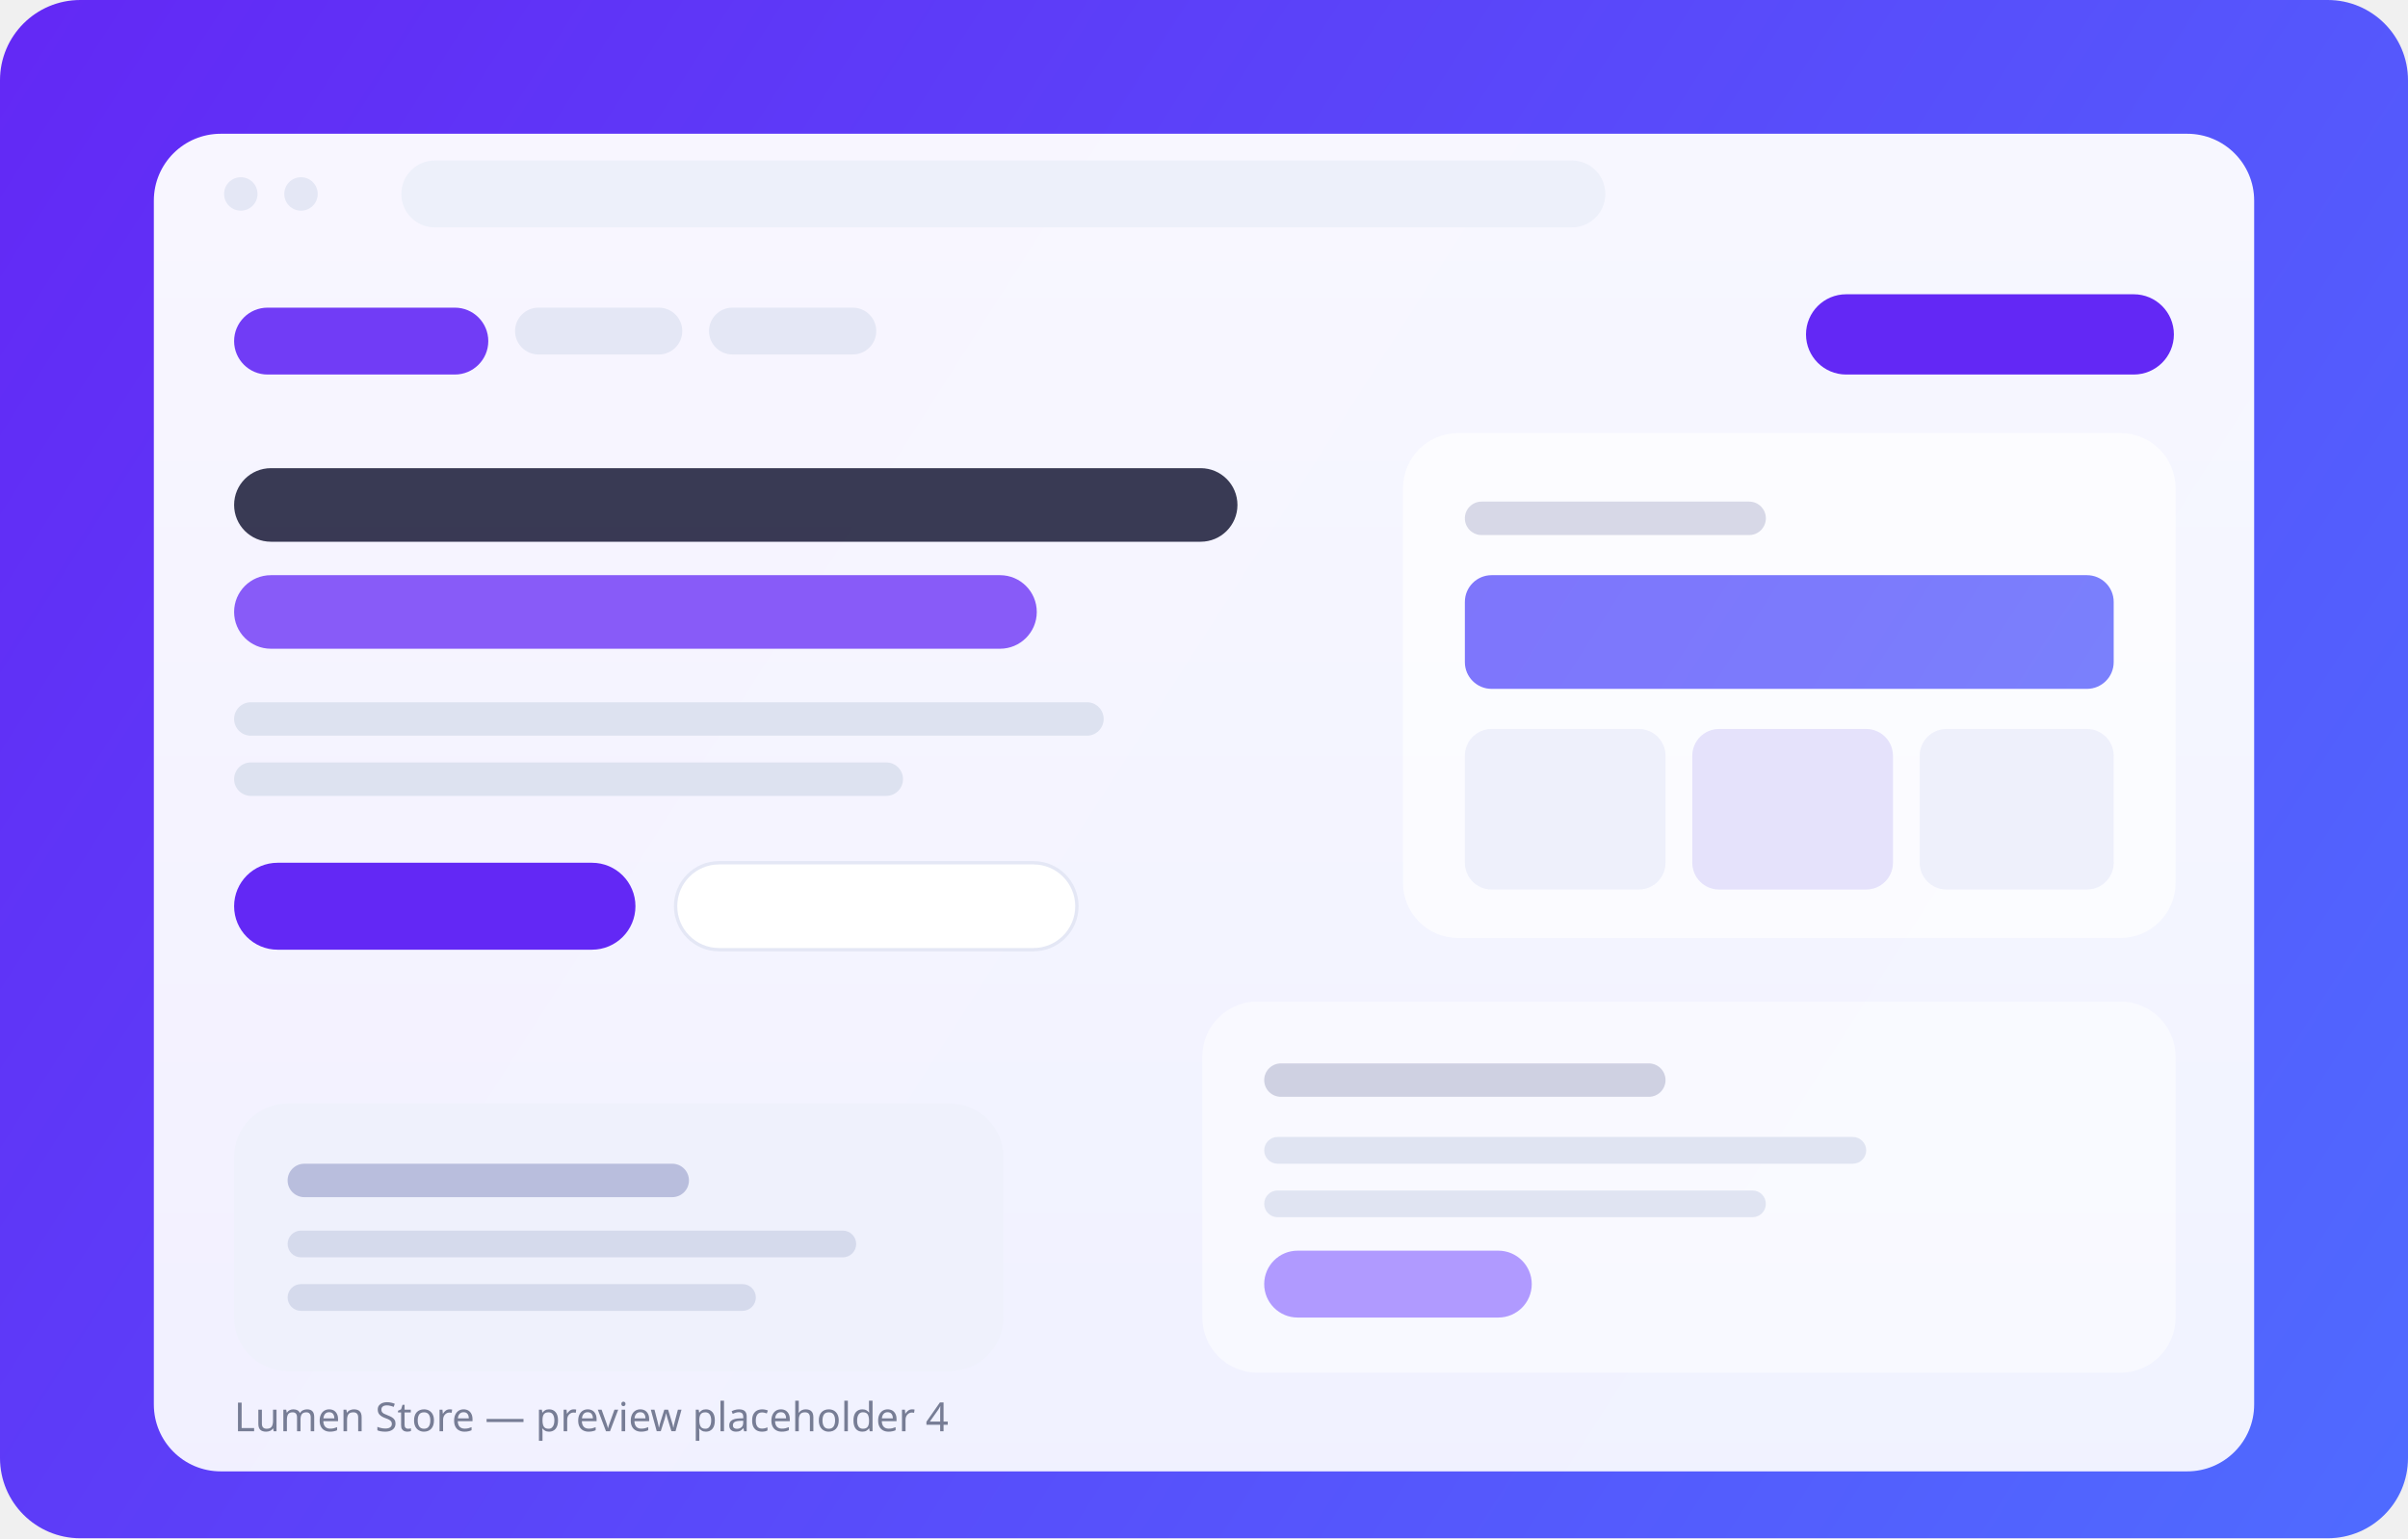
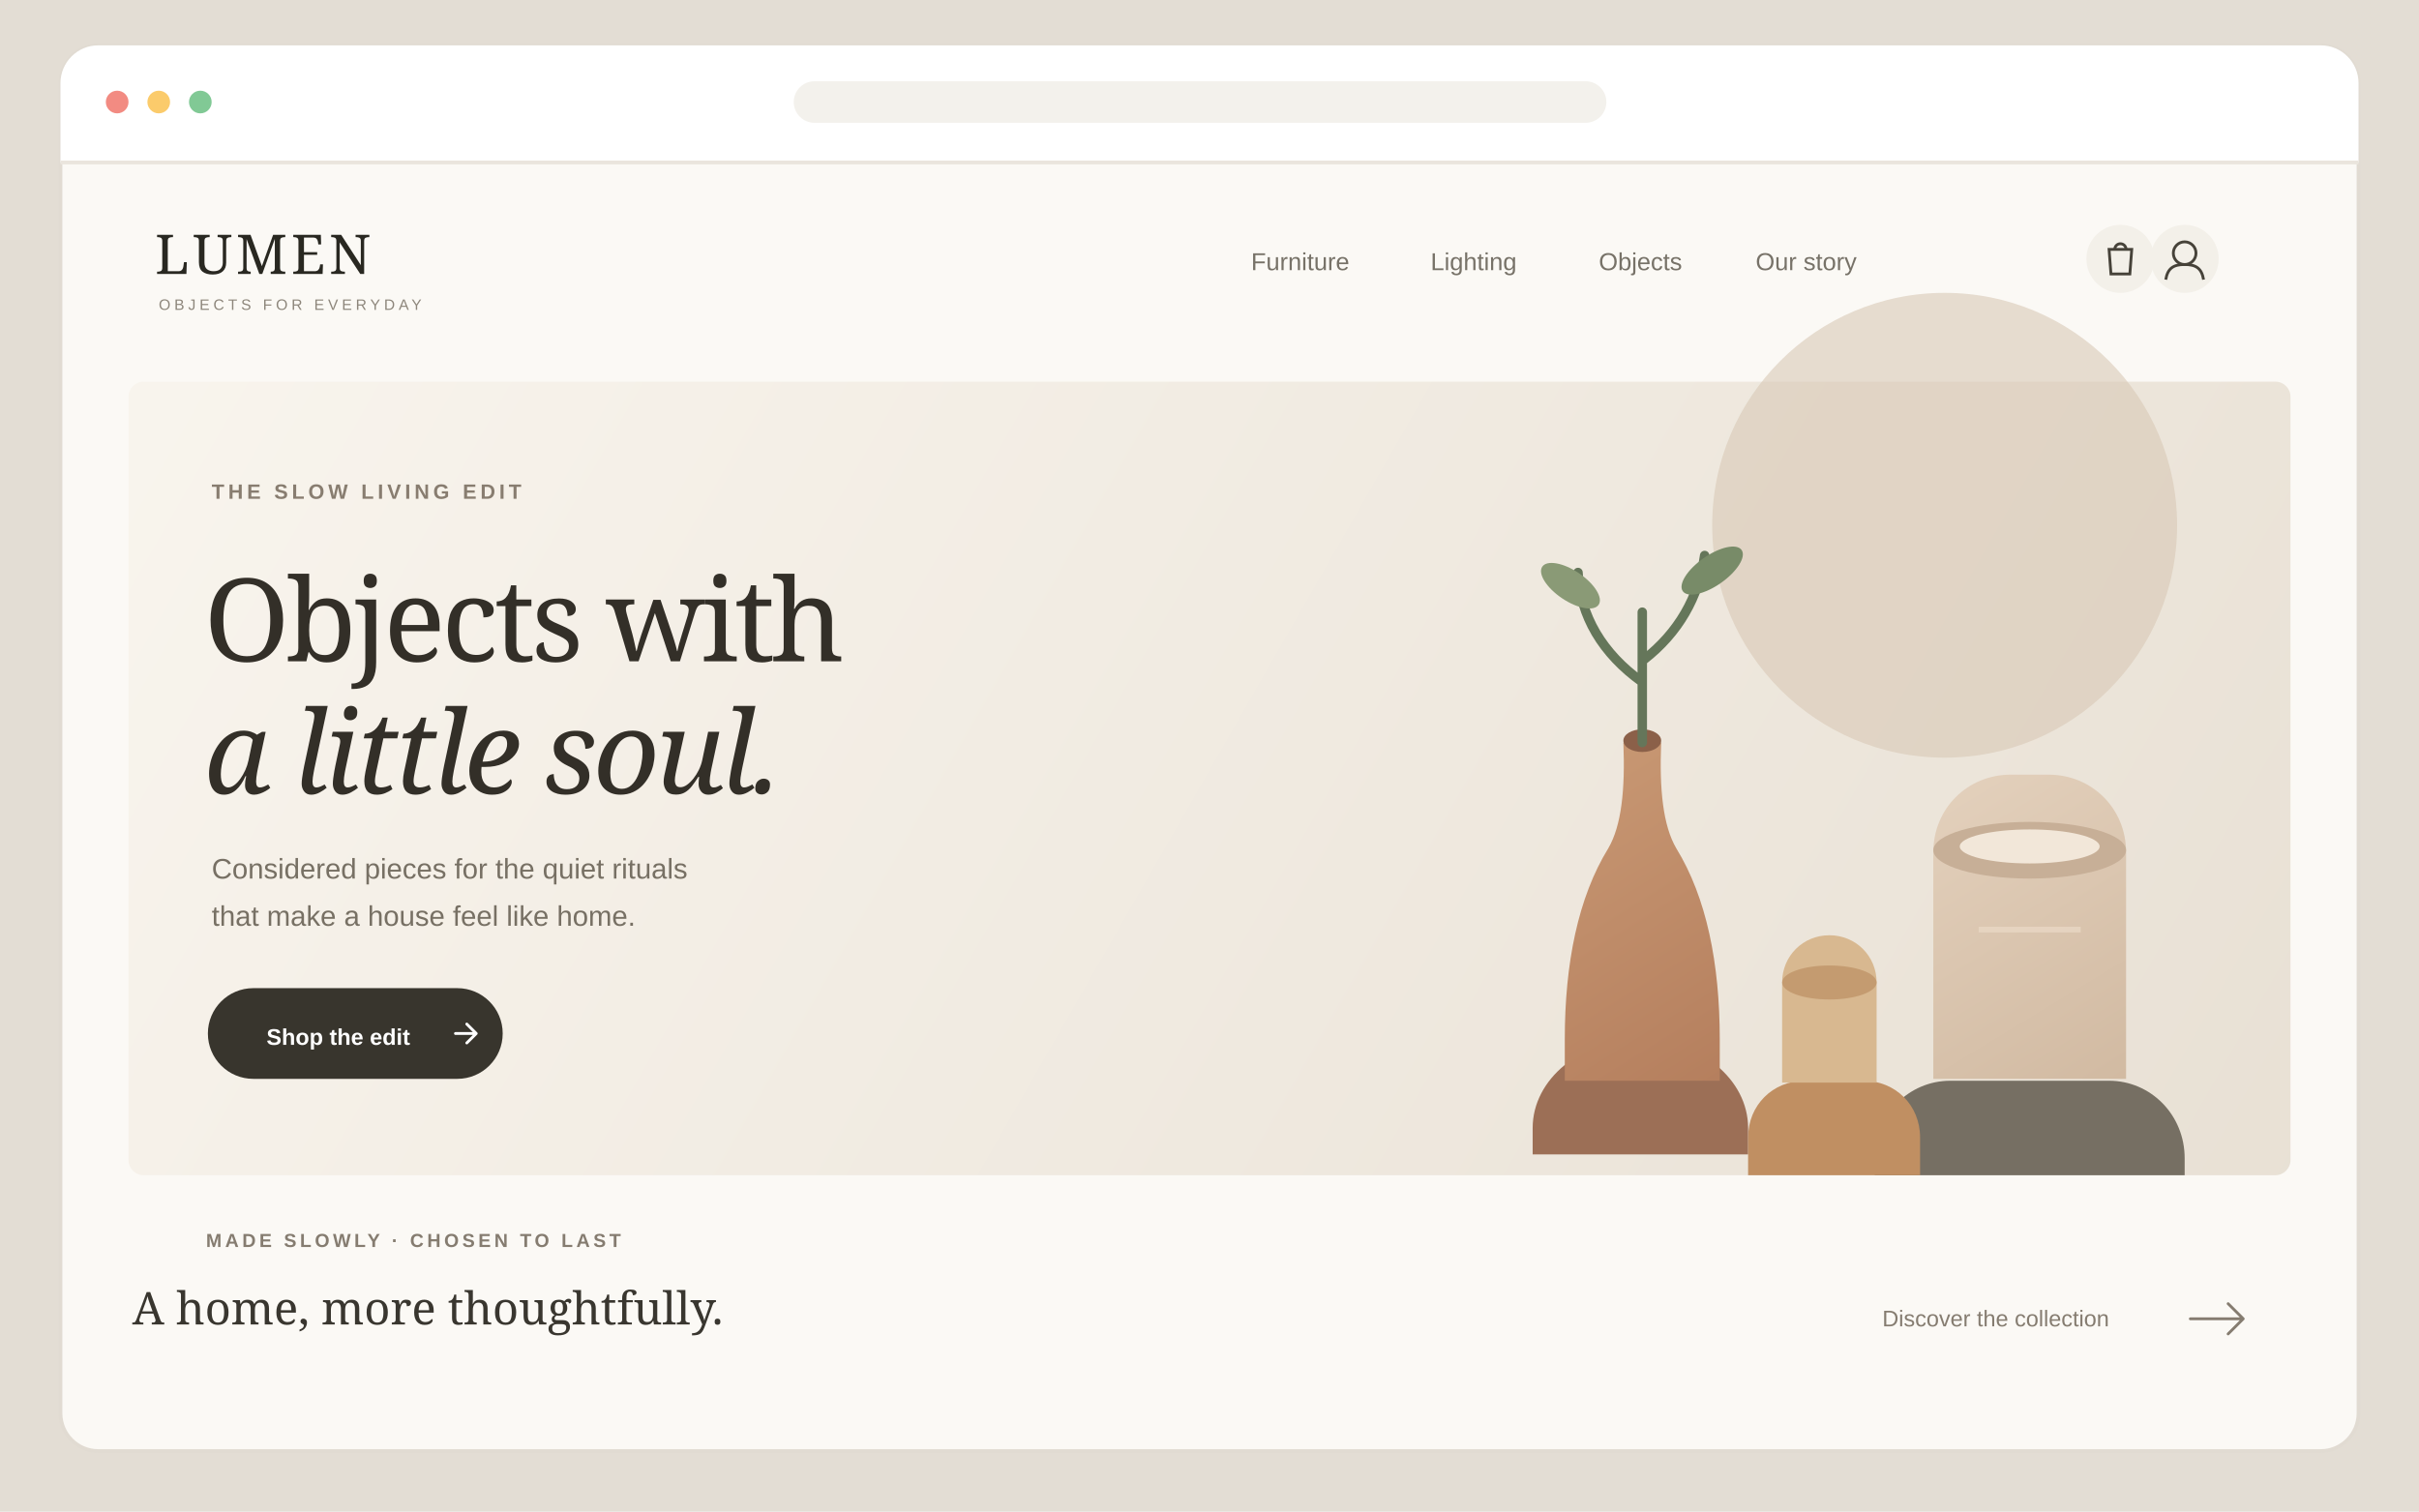
- <svg xmlns="http://www.w3.org/2000/svg" width="720" height="460" viewBox="0 0 720 460" fill="none">
+ <svg xmlns="http://www.w3.org/2000/svg" width="1280" height="800" viewBox="0 0 1280 800" fill="none">
  <defs>
-     <linearGradient id="b" x1="0" y1="0" x2="720" y2="460" gradientUnits="userSpaceOnUse">
-       <stop stop-color="#6328F5" />
-       <stop offset="1" stop-color="#4F6BFF" />
+     <linearGradient id="sand" x1="80" y1="110" x2="1180" y2="740" gradientUnits="userSpaceOnUse">
+       <stop stop-color="#F9F5EE" />
+       <stop offset="1" stop-color="#E8E0D4" />
    </linearGradient>
-     <linearGradient id="f" x1="0" y1="0" x2="0" y2="460" gradientUnits="userSpaceOnUse">
-       <stop stop-color="#FFFFFF" stop-opacity="0.96" />
-       <stop offset="1" stop-color="#F7F8FF" stop-opacity="0.96" />
+     <linearGradient id="vase" x1="780" y1="280" x2="1010" y2="650" gradientUnits="userSpaceOnUse">
+       <stop stop-color="#D5A982" />
+       <stop offset="1" stop-color="#A96F50" />
+     </linearGradient>
+     <linearGradient id="ceramic" x1="980" y1="370" x2="1180" y2="700" gradientUnits="userSpaceOnUse">
+       <stop stop-color="#E9D8C5" />
+       <stop offset="1" stop-color="#C4A98E" />
    </linearGradient>
  </defs>
-   <rect width="720" height="460" rx="24" fill="url(#b)" transform="rotate(0 360 230)" />
-   <rect x="46" y="40" width="628" height="400" rx="20" fill="url(#f)" />
-   <circle cx="72" cy="58" r="5" fill="#E4E7F5" />
-   <circle cx="90" cy="58" r="5" fill="#E4E7F5" />
-   <rect x="120" y="48" width="360" height="20" rx="10" fill="#EDF0FA" />
-   <rect x="70" y="92" width="76" height="20" rx="10" fill="#6328F5" opacity="0.9" />
-   <rect x="154" y="92" width="50" height="14" rx="7" fill="#E4E7F5" />
-   <rect x="212" y="92" width="50" height="14" rx="7" fill="#E4E7F5" />
-   <rect x="540" y="88" width="110" height="24" rx="12" fill="#6328F5" />
-   <rect x="70" y="140" width="300" height="22" rx="11" fill="#171936" opacity="0.85" />
-   <rect x="70" y="172" width="240" height="22" rx="11" fill="#6328F5" opacity="0.75" />
-   <rect x="70" y="210" width="260" height="10" rx="5" fill="#DDE2F0" />
-   <rect x="70" y="228" width="200" height="10" rx="5" fill="#DDE2F0" />
-   <rect x="70" y="258" width="120" height="26" rx="13" fill="#6328F5" />
-   <rect x="202" y="258" width="120" height="26" rx="13" fill="#FFFFFF" stroke="#E4E7F5" />
-   <g opacity="0.9">
-     <rect x="420" y="130" width="230" height="150" rx="16" fill="#FFFFFF" opacity="0.75" stroke="#FFFFFF" />
-     <rect x="438" y="150" width="90" height="10" rx="5" fill="#C9CBDD" opacity="0.8" />
-     <rect x="438" y="172" width="194" height="34" rx="8" fill="url(#b)" opacity="0.85" />
-     <rect x="438" y="218" width="60" height="48" rx="8" fill="#EDEFFB" />
-     <rect x="506" y="218" width="60" height="48" rx="8" fill="#E3E0FB" />
-     <rect x="574" y="218" width="58" height="48" rx="8" fill="#EDEFFB" />
-   </g>
-   <g opacity="0.85">
-     <rect x="360" y="300" width="290" height="110" rx="16" fill="#FFFFFF" opacity="0.62" stroke="#FFFFFF" />
-     <rect x="378" y="318" width="120" height="10" rx="5" fill="#C9CBDD" />
-     <rect x="378" y="340" width="180" height="8" rx="4" fill="#DDE2F0" />
-     <rect x="378" y="356" width="150" height="8" rx="4" fill="#DDE2F0" />
-     <rect x="378" y="374" width="80" height="20" rx="10" fill="#A58BFF" />
-   </g>
-   <rect x="70" y="330" width="230" height="80" rx="16" fill="#EFF1FC" />
-   <rect x="86" y="348" width="120" height="10" rx="5" fill="#B9BEDD" />
-   <rect x="86" y="368" width="170" height="8" rx="4" fill="#D5DAEC" />
-   <rect x="86" y="384" width="140" height="8" rx="4" fill="#D5DAEC" />
-   <text x="70" y="428" font-family="system-ui, sans-serif" font-size="12" fill="#69708A" opacity="0.9">Lumen Store — preview placeholder 4</text>
+   <rect width="1280" height="800" fill="#E3DDD4" />
+   <rect x="32" y="24" width="1216" height="744" rx="20" fill="#FBF9F5" stroke="#E1DBD2" stroke-width="2" />
+   <path d="M52 24h1176a20 20 0 0 1 20 20v42H32V44a20 20 0 0 1 20-20Z" fill="#FFFFFF" />
+   <circle cx="62" cy="54" r="6" fill="#F28B82" />
+   <circle cx="84" cy="54" r="6" fill="#FBCB6B" />
+   <circle cx="106" cy="54" r="6" fill="#81C995" />
+   <rect x="420" y="43" width="430" height="22" rx="11" fill="#F3F1EC" />
+   <path d="M32 86h1216" stroke="#EAE5DD" stroke-width="2" />
+   <text x="82" y="145" fill="#292821" font-family="Georgia,serif" font-size="29" letter-spacing="2">LUMEN</text>
+   <text x="84" y="164" fill="#8D867B" font-family="Arial,sans-serif" font-size="8" letter-spacing="2">OBJECTS FOR EVERYDAY</text>
+   <text x="662" y="143" fill="#777268" font-family="Arial,sans-serif" font-size="13">Furniture</text>
+   <text x="757" y="143" fill="#777268" font-family="Arial,sans-serif" font-size="13">Lighting</text>
+   <text x="846" y="143" fill="#777268" font-family="Arial,sans-serif" font-size="13">Objects</text>
+   <text x="929" y="143" fill="#777268" font-family="Arial,sans-serif" font-size="13">Our story</text>
+   <circle cx="1122" cy="137" r="18" fill="#F3F0E9" />
+   <path d="M1116 132h12l-1 13h-10l-1-13Zm3 0a3 3 0 0 1 6 0" stroke="#464239" stroke-width="1.5" />
+   <circle cx="1156" cy="137" r="18" fill="#F3F0E9" />
+   <circle cx="1156" cy="134" r="6" stroke="#464239" stroke-width="1.5" />
+   <path d="M1146 148c1-6 4-8 10-8s9 2 10 8" stroke="#464239" stroke-width="1.5" />
+   <rect x="68" y="202" width="1144" height="420" rx="8" fill="url(#sand)" />
+   <text x="112" y="264" fill="#887D70" font-family="Arial,sans-serif" font-size="11" font-weight="700" letter-spacing="2">THE SLOW LIVING EDIT</text>
+   <text x="108" y="350" fill="#332F28" font-family="Georgia,serif" font-size="61" letter-spacing="-2">Objects with</text>
+   <text x="108" y="420" fill="#332F28" font-family="Georgia,serif" font-size="61" font-style="italic" letter-spacing="-2">a little soul.</text>
+   <text x="112" y="465" fill="#777064" font-family="Arial,sans-serif" font-size="15">Considered pieces for the quiet rituals</text>
+   <text x="112" y="490" fill="#777064" font-family="Arial,sans-serif" font-size="15">that make a house feel like home.</text>
+   <rect x="110" y="523" width="156" height="48" rx="24" fill="#38352D" />
+   <text x="141" y="553" fill="#FFFFFF" font-family="Arial,sans-serif" font-size="12" font-weight="700">Shop the edit</text>
+   <path d="M241 547h11m-5-5 5 5-5 5" stroke="white" stroke-width="1.5" stroke-linecap="round" stroke-linejoin="round" />
+   <circle cx="1029" cy="278" r="123" fill="#D8C8B5" opacity=".6" />
+   <path d="M811 597c0-26 26-47 57-47s57 21 57 47v14H811v-14Z" fill="#9C6F56" />
+   <path d="M828 550c0-40 7-75 23-101 7-12 9-31 8-56h20c-1 25 1 44 8 56 16 26 23 61 23 101v22h-82v-22Z" fill="url(#vase)" />
+   <ellipse cx="869" cy="392" rx="10" ry="6" fill="#8B6049" />
+   <path d="M869 393v-69m0 37c-21-15-33-35-34-58m35 46c18-14 29-33 32-55" stroke="#65765A" stroke-width="5" stroke-linecap="round" />
+   <ellipse cx="831" cy="310" rx="18" ry="8" transform="rotate(34 831 310)" fill="#8A9A76" />
+   <ellipse cx="906" cy="302" rx="19" ry="8" transform="rotate(-35 906 302)" fill="#788B68" />
+   <path d="M992 613c0-23 18-41 40-41h84c22 0 40 18 40 41v9H992v-9Z" fill="#766F63" />
+   <path d="M1023 571V451c0-23 18-41 41-41h20c23 0 41 18 41 41v120h-102Z" fill="url(#ceramic)" />
+   <ellipse cx="1074" cy="450" rx="51" ry="15" fill="#C7AF97" />
+   <ellipse cx="1074" cy="448" rx="37" ry="9" fill="#F2E7D9" />
+   <path d="M1047 492h54" stroke="#E9D8C5" stroke-width="3" opacity=".75" />
+   <path d="M925 602c0-17 13-30 30-30h31c17 0 30 13 30 30v20H925v-20Z" fill="#C08F62" />
+   <path d="M943 573v-53c0-14 11-25 25-25s25 11 25 25v53h-50Z" fill="#D8B890" />
+   <ellipse cx="968" cy="520" rx="25" ry="9" fill="#C49B70" />
+   <text x="109" y="660" fill="#857C70" font-family="Arial,sans-serif" font-size="10" font-weight="700" letter-spacing="1.8">MADE SLOWLY · CHOSEN TO LAST</text>
+   <text x="70" y="701" fill="#39362F" font-family="Georgia,serif" font-size="24">A home, more thoughtfully.</text>
+   <text x="996" y="702" fill="#857C70" font-family="Arial,sans-serif" font-size="12">Discover the collection</text>
+   <path d="M1159 698h28m-8-8 8 8-8 8" stroke="#857C70" stroke-width="1.5" stroke-linecap="round" stroke-linejoin="round" />
</svg>
